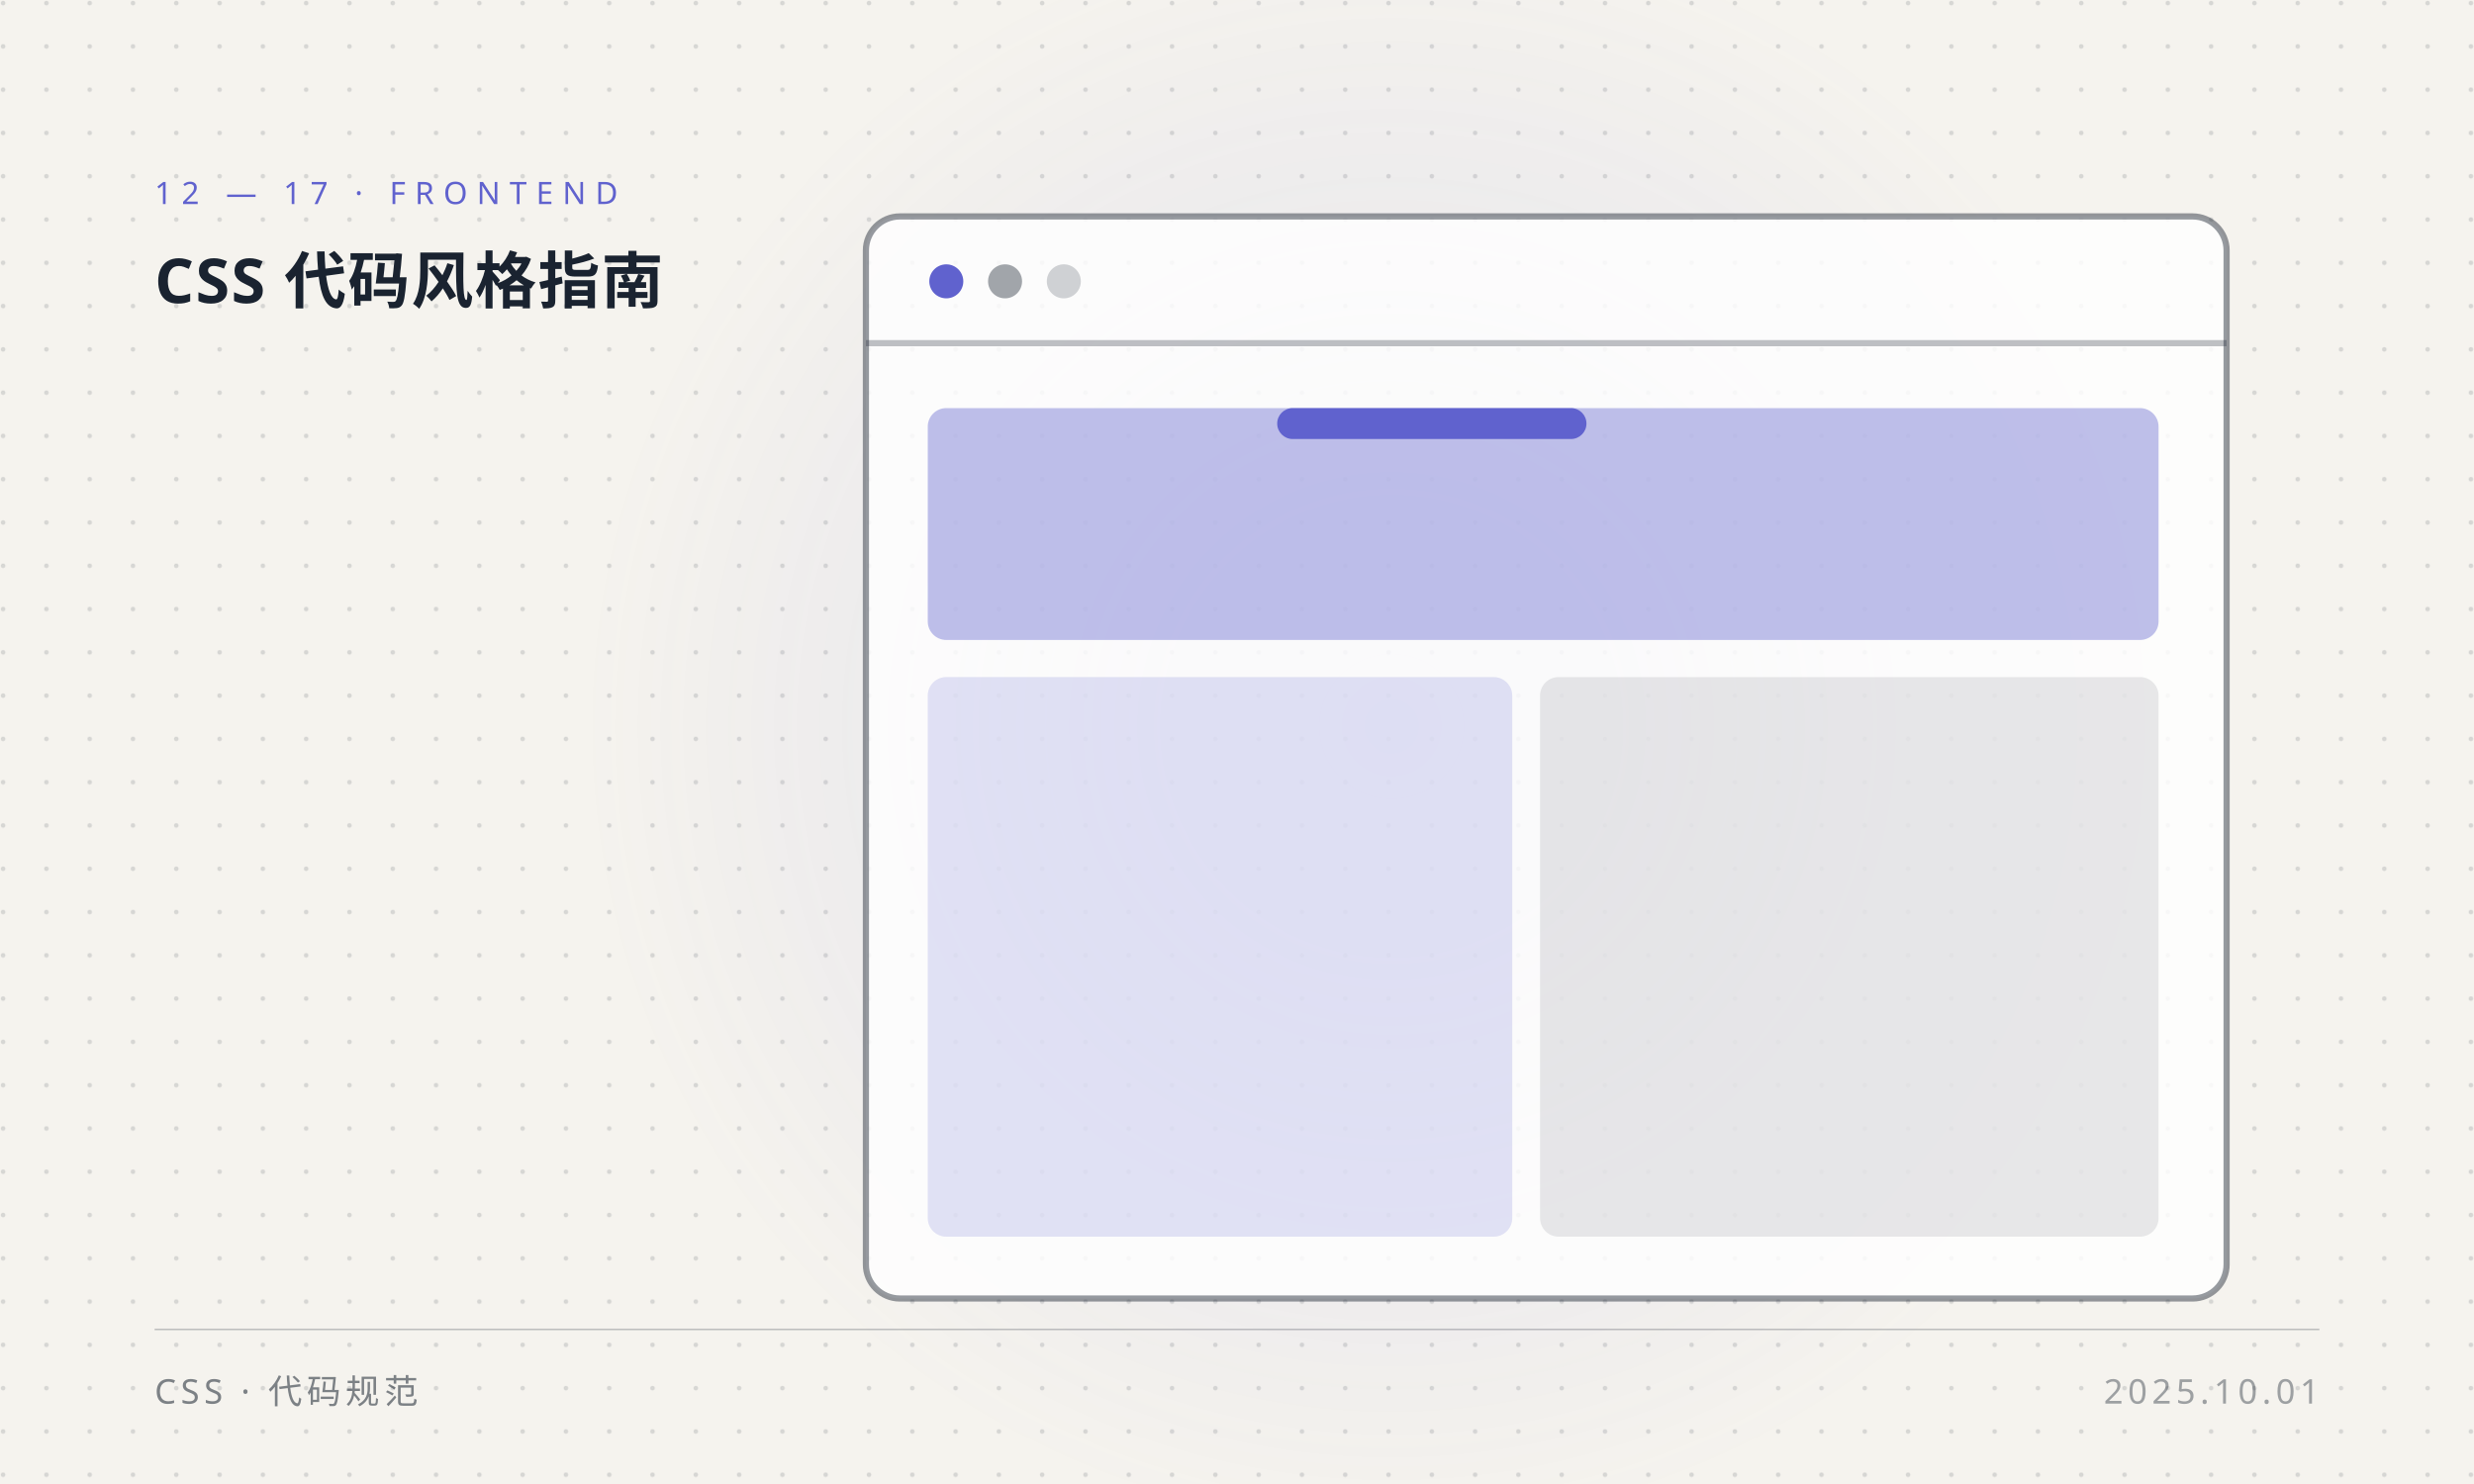
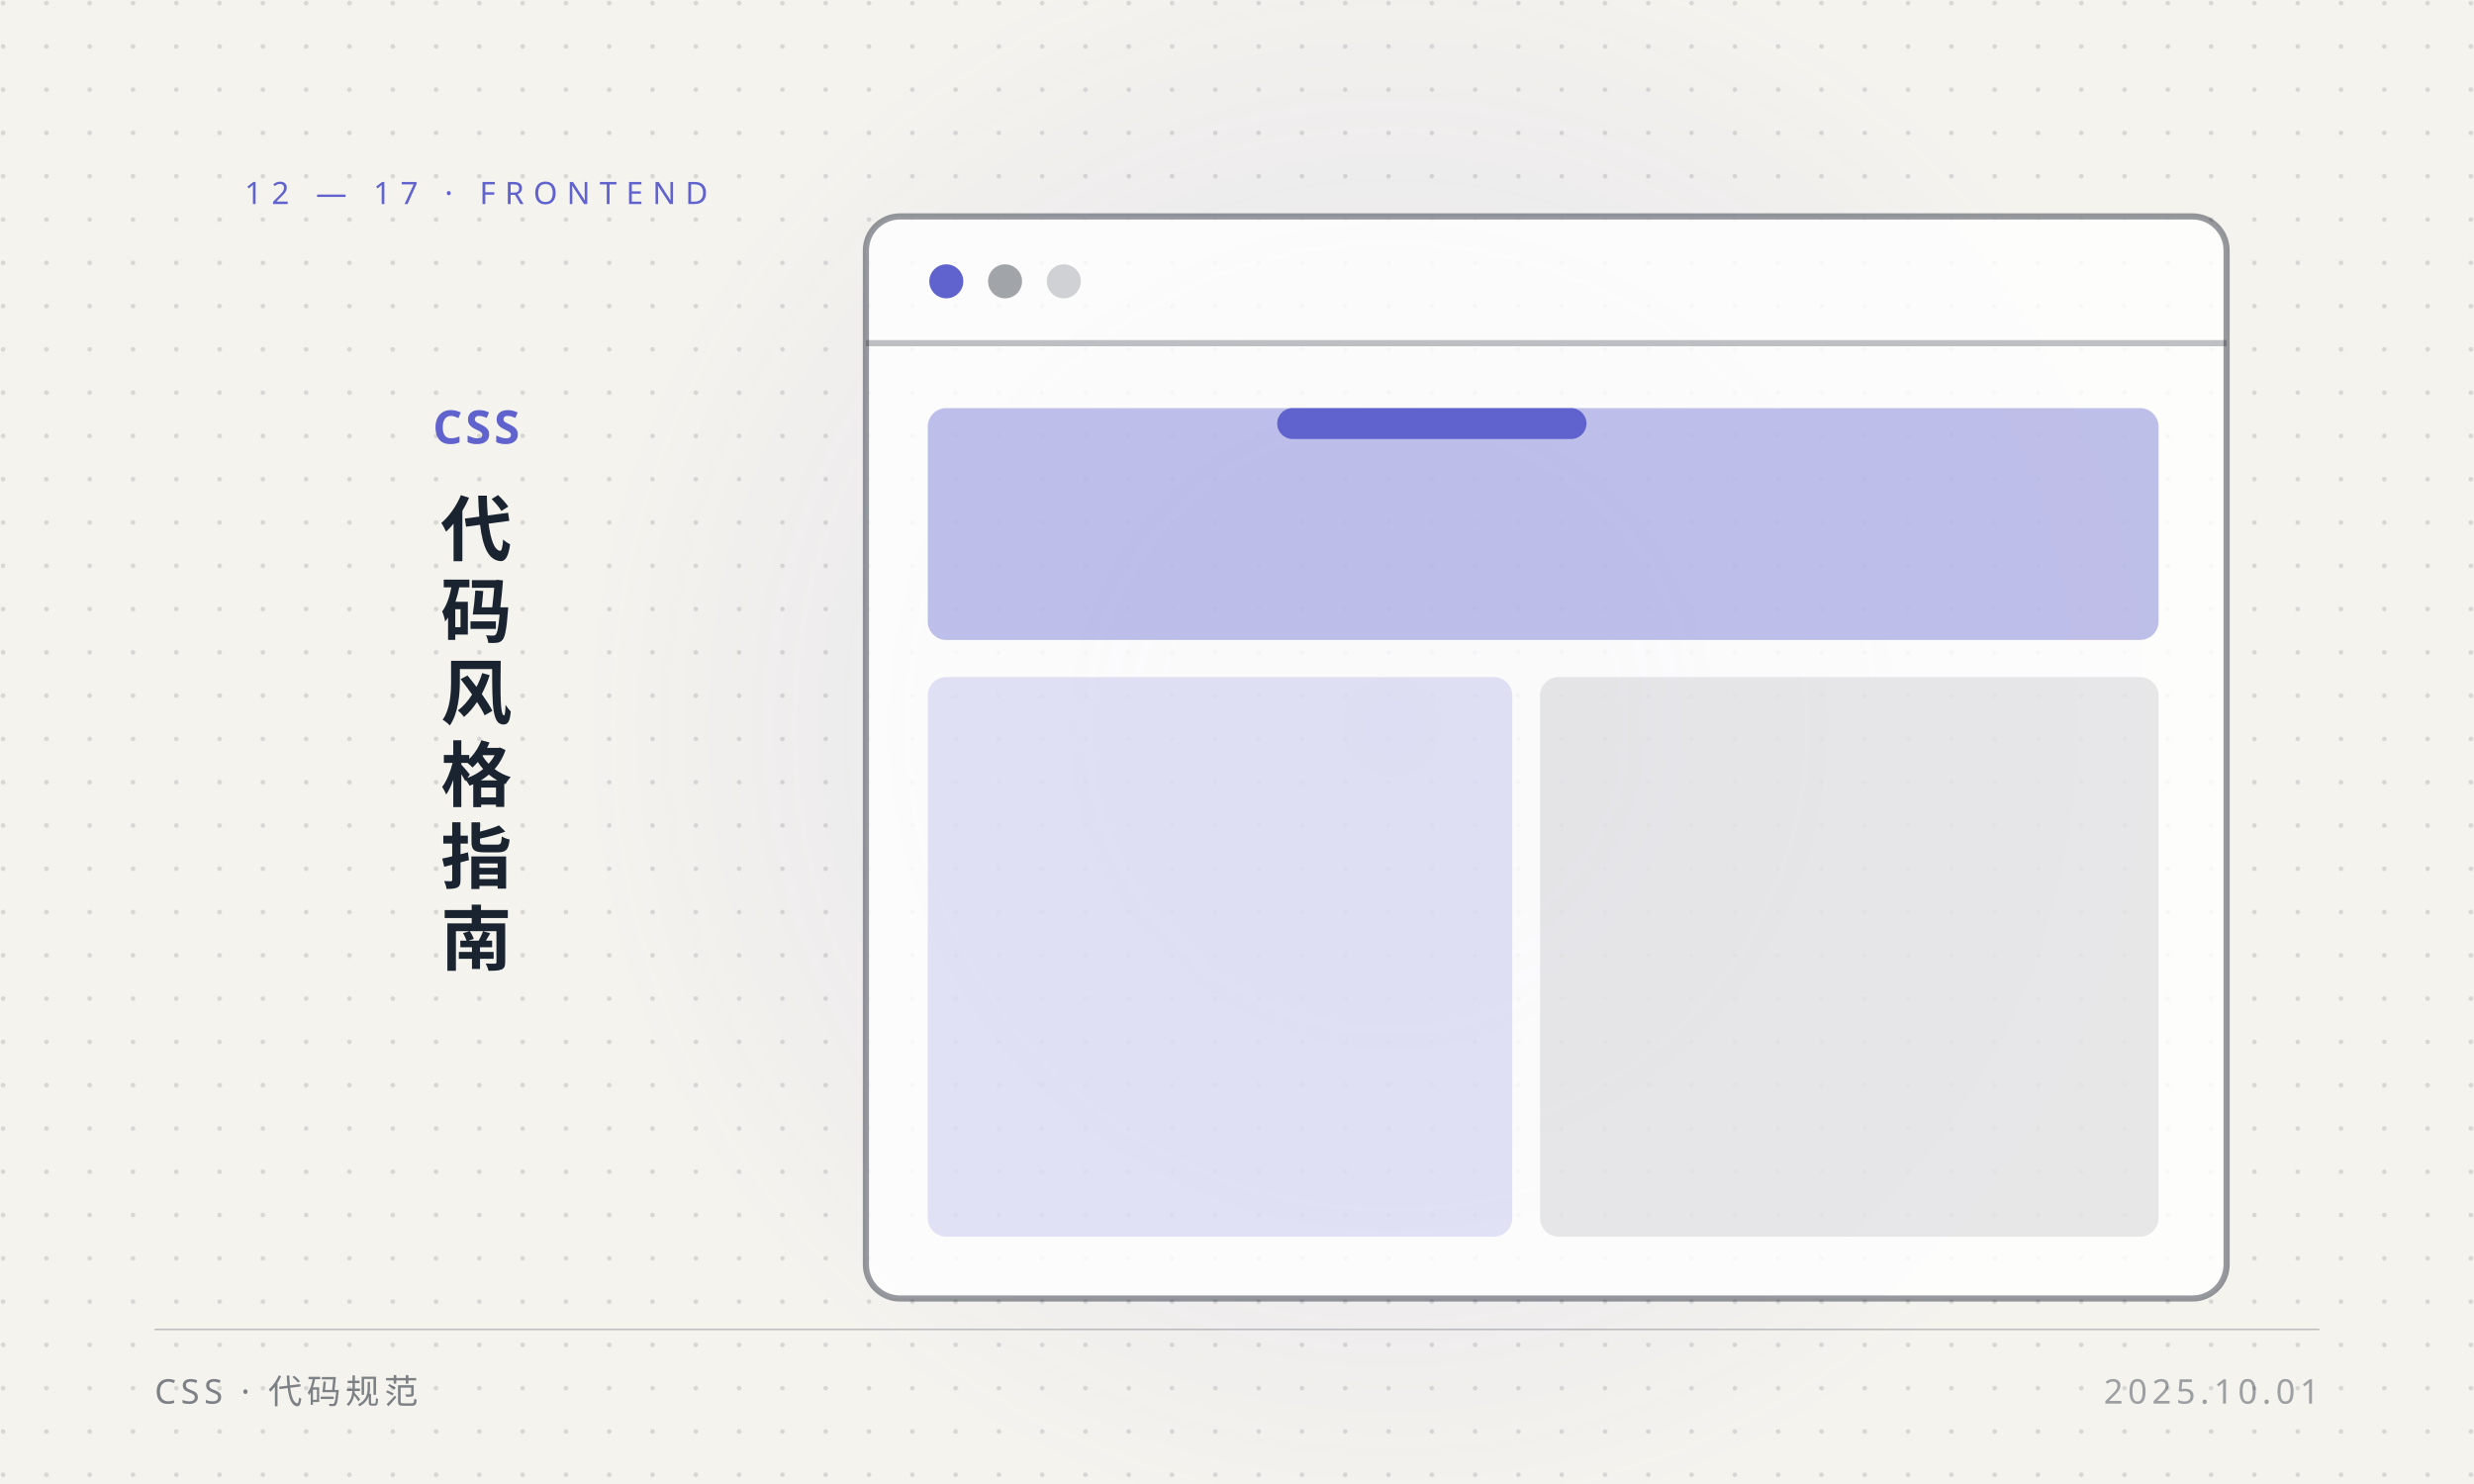
<svg xmlns="http://www.w3.org/2000/svg" width="1600" height="960" viewBox="0 0 1600 960" role="img" aria-label="CSS 代码风格指南 封面">
  <style>
    @media (prefers-reduced-motion: no-preference) {
      .flow { stroke-dasharray: 24 150; animation: flow 2.6s linear infinite; }
      .breathe { animation: breathe 3.2s ease-in-out infinite; }
      .breathe.d2 { animation-delay: 0.8s; }
      .breathe.d3 { animation-delay: 1.6s; }
    }
    @keyframes flow { from { stroke-dashoffset: 88; } to { stroke-dashoffset: 0; } }
    @keyframes breathe { 0%, 100% { opacity: 0.45; } 50% { opacity: 1; } }
  </style>
  <defs>
    <pattern id="dots" width="28" height="28" patternUnits="userSpaceOnUse">
      <circle cx="2" cy="2" r="1.5" fill="#1a2330" opacity="0.14" />
    </pattern>
    <radialGradient id="glow" cx="0.5" cy="0.5" r="0.5">
      <stop offset="0" stop-color="#6062ce" stop-opacity="0.14" />
      <stop offset="1" stop-color="#6062ce" stop-opacity="0" />
    </radialGradient>
  </defs>
  <rect width="1600" height="960" fill="#f5f3ee" />
  <rect width="1600" height="960" fill="url(#dots)" />
  <circle cx="900" cy="470" r="520" fill="url(#glow)" class="breathe" />
  <g>
    <g>
      <rect x="560" y="140" width="880" height="700" rx="22" fill="#ffffff" fill-opacity="0.82" stroke="#1a2330" stroke-width="4" stroke-opacity="0.45" />
      <line x1="560" y1="222" x2="1440" y2="222" stroke="#1a2330" stroke-width="4" stroke-opacity="0.28" />
      <circle cx="612" cy="182" r="11" fill="#6062ce" />
      <circle cx="650" cy="182" r="11" fill="#1a2330" opacity="0.4" />
      <circle cx="688" cy="182" r="11" fill="#1a2330" opacity="0.2" />
      <rect x="600" y="264" width="796" height="150" rx="12" fill="#6062ce" opacity="0.4" />
      <rect x="600" y="438" width="378" height="362" rx="12" fill="#6062ce" opacity="0.18" />
      <rect x="996" y="438" width="400" height="362" rx="12" fill="#1a2330" opacity="0.1" />
      <rect x="826" y="264" width="200" height="20" rx="10" fill="#6062ce" />
    </g>
  </g>
-   <text x="100" y="132" font-family="'Segoe UI','Helvetica Neue',sans-serif" font-size="20" letter-spacing="6" fill="#6062ce">12 — 17 · FRONTEND</text>
-   <text x="100" y="196" font-family="'PingFang SC','Microsoft YaHei','Noto Sans SC',sans-serif" font-size="40" font-weight="600" letter-spacing="1" fill="#1a2330">CSS 代码风格指南</text>
+   <text x="308" y="132" text-anchor="middle" font-family="'Segoe UI','Helvetica Neue',sans-serif" font-size="20" letter-spacing="6" fill="#6062ce">12 — 17 · FRONTEND</text>
+   <text x="308" y="287" text-anchor="middle" font-family="'Segoe UI','Helvetica Neue',sans-serif" font-size="30" font-weight="600" letter-spacing="2" fill="#6062ce">CSS</text>
+   <text x="308" y="359" text-anchor="middle" font-family="'PingFang SC','Microsoft YaHei','Noto Sans SC',sans-serif" font-size="46" font-weight="600" fill="#1a2330">代</text>
+   <text x="308" y="412" text-anchor="middle" font-family="'PingFang SC','Microsoft YaHei','Noto Sans SC',sans-serif" font-size="46" font-weight="600" fill="#1a2330">码</text>
+   <text x="308" y="465" text-anchor="middle" font-family="'PingFang SC','Microsoft YaHei','Noto Sans SC',sans-serif" font-size="46" font-weight="600" fill="#1a2330">风</text>
+   <text x="308" y="518" text-anchor="middle" font-family="'PingFang SC','Microsoft YaHei','Noto Sans SC',sans-serif" font-size="46" font-weight="600" fill="#1a2330">格</text>
+   <text x="308" y="571" text-anchor="middle" font-family="'PingFang SC','Microsoft YaHei','Noto Sans SC',sans-serif" font-size="46" font-weight="600" fill="#1a2330">指</text>
+   <text x="308" y="624" text-anchor="middle" font-family="'PingFang SC','Microsoft YaHei','Noto Sans SC',sans-serif" font-size="46" font-weight="600" fill="#1a2330">南</text>
  <line x1="100" y1="860" x2="1500" y2="860" stroke="#1a2330" stroke-width="1" stroke-opacity="0.25" />
  <text x="100" y="908" font-family="'PingFang SC','Microsoft YaHei','Noto Sans SC',sans-serif" font-size="22" letter-spacing="3" fill="#1a2330" fill-opacity="0.55">CSS · 代码规范</text>
  <text x="1500" y="908" text-anchor="end" font-family="'Segoe UI','Helvetica Neue',sans-serif" font-size="22" letter-spacing="3" fill="#1a2330" fill-opacity="0.4">2025.10.01</text>
</svg>
